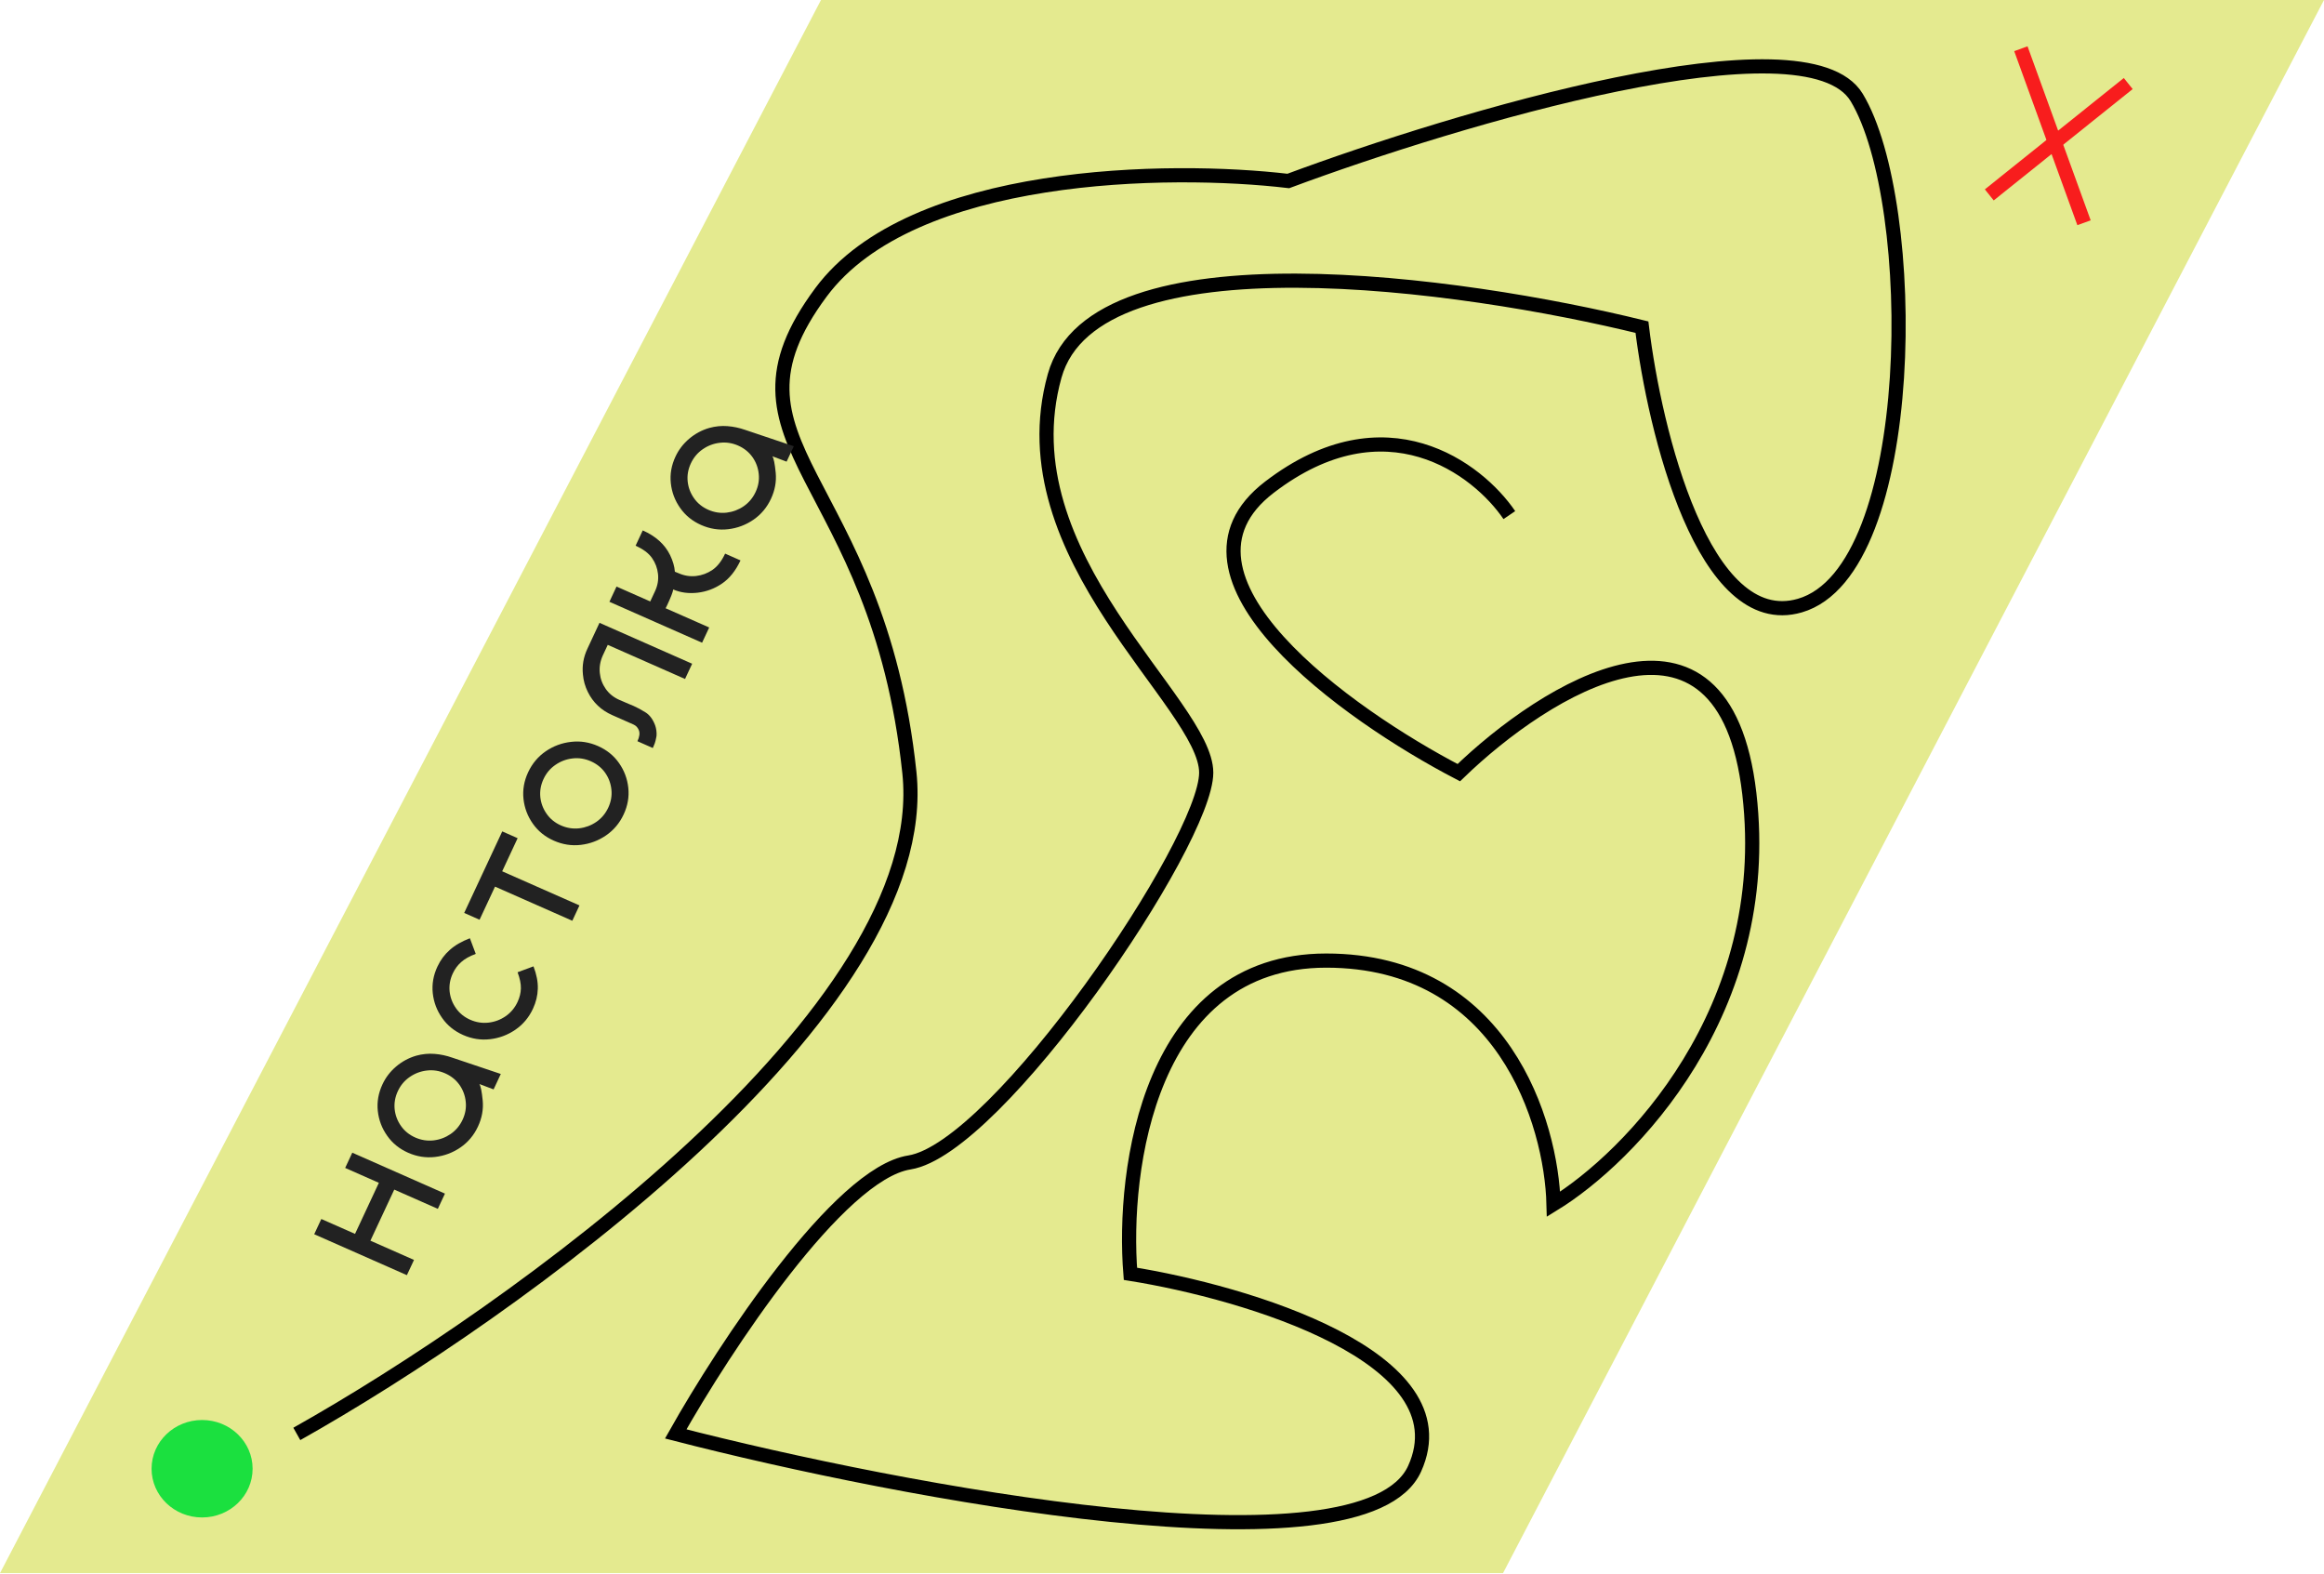
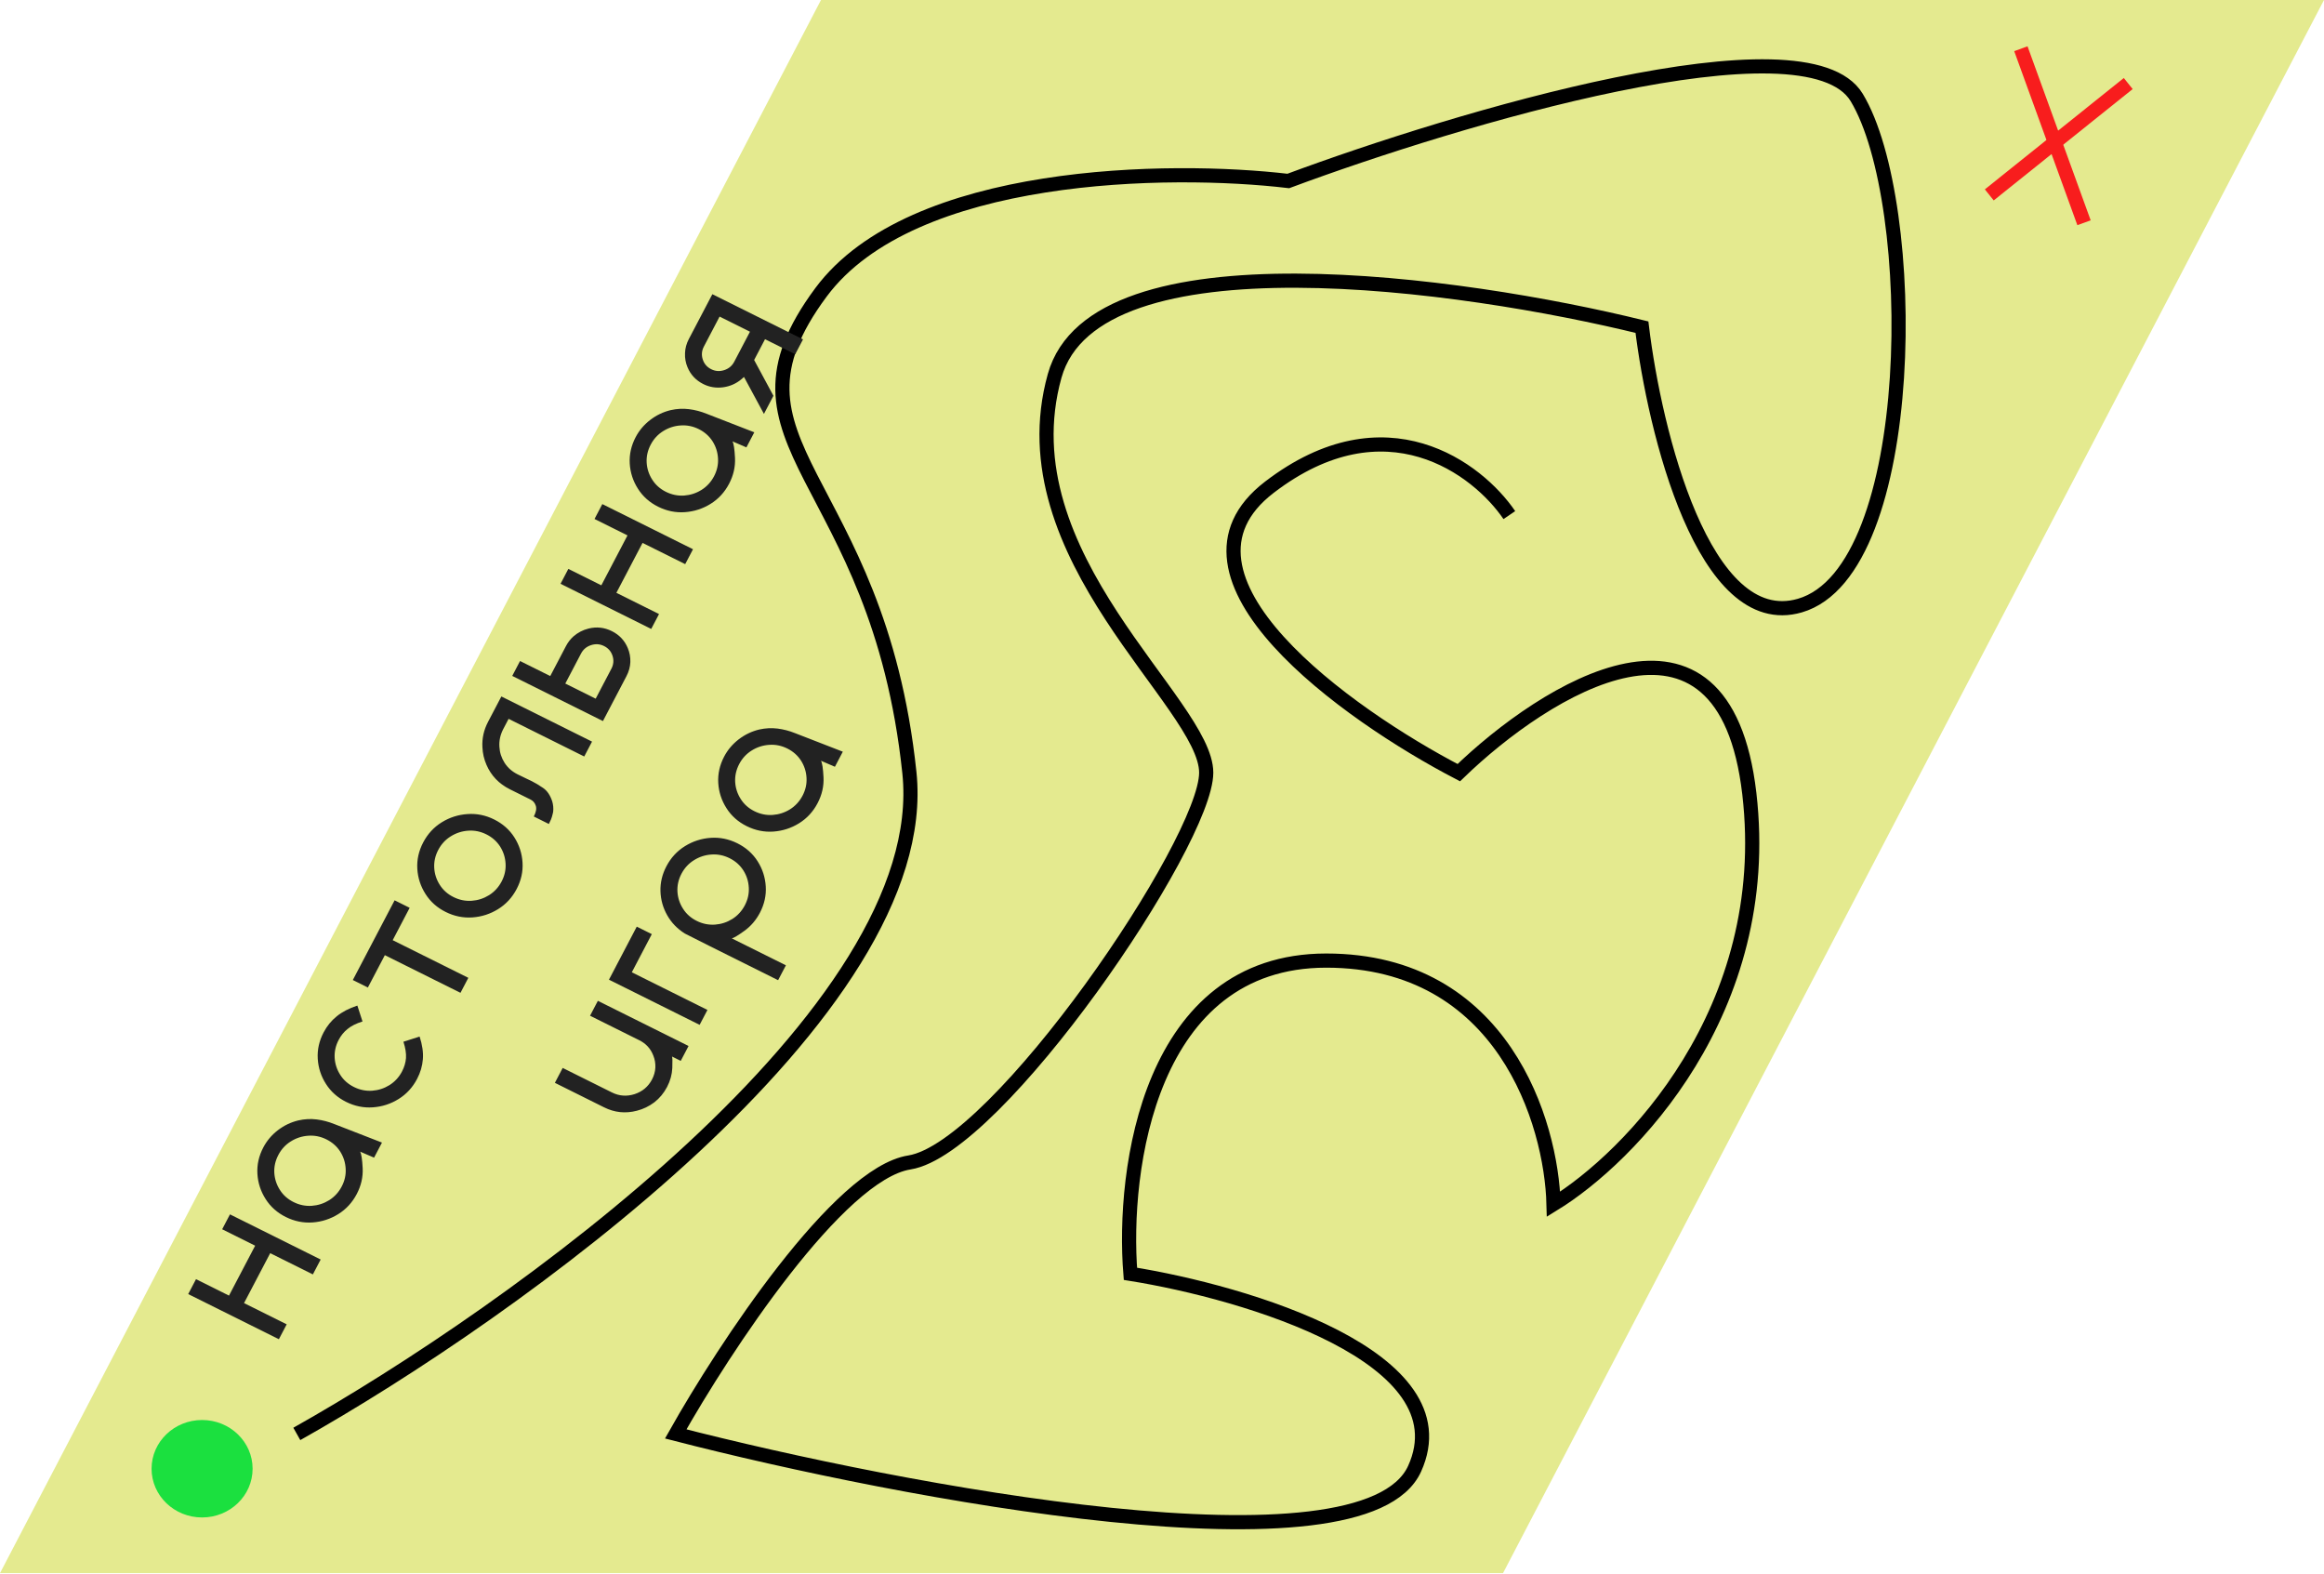
<svg xmlns="http://www.w3.org/2000/svg" width="164" height="111" viewBox="0 0 164 111" fill="none">
  <path d="M57.935 0H164L106.065 111H0L57.935 0Z" fill="#E4EA8F" />
  <path d="M20.946 101.177C36.098 92.664 65.956 71.413 64.174 54.518C61.946 33.398 49.913 31.433 57.935 20.628C64.352 11.984 82.594 11.787 90.913 12.77C102.797 8.349 127.456 0.982 131.022 6.876C135.478 14.243 135.478 40.274 127.011 42.73C120.237 44.695 116.761 30.451 115.869 23.084C103.243 19.973 77.276 16.306 74.424 26.522C70.859 39.292 85.12 49.606 85.12 54.518C85.12 59.429 70.413 81.04 64.174 82.022C59.182 82.808 51.101 95.119 47.685 101.177C63.58 105.27 96.261 111.491 99.826 103.633C103.391 95.774 87.942 91.19 79.772 89.88C79.177 82.513 81.109 67.779 93.587 67.779C106.065 67.779 109.482 79.239 109.63 84.969C114.978 81.695 125.228 71.315 123.446 55.991C121.663 40.667 109.036 48.624 102.946 54.518C95.072 50.425 81.376 40.667 89.576 34.38C97.776 28.094 104.283 33.071 106.511 36.345" stroke="black" />
  <ellipse cx="14.261" cy="103.633" rx="3.565" ry="3.438" fill="#1BE03F" />
  <path d="M142.609 3.438L147.065 15.717" stroke="#F81D1D" />
  <path d="M150.185 5.894L140.38 13.752" stroke="#F81D1D" />
-   <path d="M31.399 84.221L30.897 85.296L27.822 83.938L26.139 87.542L29.215 88.9L28.713 89.975L22.173 87.087L22.675 86.012L25.054 87.062L26.736 83.459L24.358 82.409L24.86 81.333L31.399 84.221ZM33.73 79.487C33.443 80.102 33.03 80.594 32.491 80.965C31.951 81.335 31.357 81.558 30.707 81.634C30.058 81.71 29.422 81.611 28.801 81.337C28.185 81.065 27.692 80.666 27.324 80.14C26.95 79.612 26.73 79.029 26.661 78.391C26.593 77.752 26.703 77.126 26.99 76.511C27.217 76.024 27.54 75.603 27.958 75.249C28.377 74.895 28.848 74.642 29.372 74.489C29.804 74.37 30.234 74.328 30.66 74.361C31.086 74.394 31.505 74.483 31.917 74.628L35.34 75.779L34.832 76.867L33.829 76.489C33.923 76.632 34.001 77.018 34.063 77.648C34.122 78.272 34.011 78.885 33.73 79.487ZM32.645 79.007C32.839 78.592 32.913 78.168 32.866 77.737C32.822 77.301 32.675 76.905 32.426 76.55C32.173 76.192 31.836 75.921 31.416 75.736C30.996 75.55 30.567 75.483 30.128 75.535C29.685 75.585 29.28 75.737 28.913 75.991C28.549 76.241 28.269 76.574 28.075 76.99C27.881 77.406 27.806 77.832 27.85 78.267C27.897 78.699 28.047 79.093 28.3 79.451C28.549 79.806 28.884 80.076 29.303 80.262C29.723 80.447 30.155 80.515 30.598 80.465C31.037 80.414 31.439 80.263 31.803 80.013C32.17 79.758 32.45 79.423 32.645 79.007ZM37.609 71.178C37.322 71.793 36.909 72.285 36.37 72.656C35.83 73.026 35.236 73.249 34.586 73.325C33.937 73.401 33.301 73.302 32.68 73.028C32.064 72.756 31.571 72.357 31.203 71.831C30.829 71.303 30.609 70.72 30.54 70.082C30.472 69.443 30.581 68.817 30.869 68.201C31.083 67.741 31.374 67.349 31.741 67.026C32.103 66.7 32.576 66.426 33.159 66.203L33.573 67.306C33.131 67.469 32.788 67.662 32.544 67.885C32.297 68.101 32.101 68.367 31.954 68.681C31.76 69.097 31.685 69.522 31.729 69.958C31.776 70.39 31.926 70.784 32.179 71.141C32.428 71.497 32.762 71.767 33.182 71.953C33.602 72.138 34.034 72.206 34.477 72.156C34.916 72.105 35.318 71.954 35.682 71.704C36.049 71.449 36.329 71.114 36.523 70.698C36.67 70.384 36.748 70.067 36.758 69.745C36.766 69.418 36.688 69.037 36.525 68.602L37.648 68.185C37.866 68.757 37.968 69.284 37.952 69.768C37.938 70.248 37.824 70.718 37.609 71.178ZM40.892 63.886L40.387 64.968L34.933 62.56L33.842 64.896L32.757 64.416L35.443 58.663L36.528 59.142L35.438 61.478L40.892 63.886ZM44.01 57.466C43.723 58.081 43.309 58.574 42.77 58.944C42.231 59.314 41.637 59.538 40.987 59.614C40.337 59.69 39.702 59.591 39.081 59.316C38.465 59.044 37.972 58.645 37.603 58.12C37.23 57.592 37.01 57.009 36.941 56.37C36.873 55.732 36.982 55.105 37.269 54.49C37.556 53.875 37.97 53.383 38.509 53.012C39.048 52.642 39.645 52.42 40.299 52.346C40.949 52.27 41.582 52.368 42.198 52.64C42.819 52.914 43.314 53.314 43.682 53.84C44.051 54.365 44.27 54.947 44.338 55.586C44.406 56.224 44.297 56.851 44.01 57.466ZM42.924 56.987C43.118 56.571 43.192 56.147 43.146 55.716C43.102 55.28 42.955 54.885 42.706 54.529C42.453 54.172 42.116 53.901 41.696 53.715C41.276 53.53 40.847 53.463 40.408 53.514C39.964 53.564 39.559 53.716 39.193 53.971C38.828 54.221 38.549 54.553 38.355 54.969C38.161 55.385 38.086 55.811 38.13 56.247C38.177 56.678 38.327 57.073 38.58 57.43C38.829 57.785 39.163 58.056 39.583 58.241C40.003 58.427 40.435 58.495 40.878 58.445C41.317 58.393 41.719 58.242 42.083 57.992C42.45 57.738 42.73 57.403 42.924 56.987ZM48.844 46.833L48.342 47.908L42.888 45.501L42.529 46.27C42.35 46.677 42.283 47.085 42.329 47.495C42.37 47.903 42.511 48.277 42.751 48.617C42.988 48.952 43.307 49.208 43.709 49.385C44.018 49.521 44.235 49.614 44.362 49.665C44.485 49.714 44.602 49.763 44.714 49.812C44.973 49.927 45.251 50.076 45.547 50.261C45.844 50.445 46.072 50.751 46.233 51.18C46.313 51.413 46.346 51.654 46.332 51.904C46.328 51.923 46.321 51.968 46.309 52.038C46.294 52.106 46.278 52.181 46.26 52.264C46.248 52.349 46.184 52.521 46.068 52.78L44.983 52.301C45.127 51.991 45.162 51.737 45.088 51.539C45.014 51.34 44.885 51.201 44.702 51.12L43.208 50.46C42.421 50.113 41.845 49.565 41.478 48.816C41.287 48.428 41.173 48.02 41.136 47.592C41.07 46.971 41.175 46.366 41.45 45.778L42.305 43.946L48.844 46.833ZM52.256 39.543C51.919 40.264 51.489 40.805 50.965 41.166C50.441 41.527 49.865 41.745 49.237 41.82C48.605 41.893 48.029 41.817 47.508 41.593C47.483 41.774 47.336 42.152 47.068 42.727L46.971 42.917L50.047 44.275L49.545 45.35L43.005 42.462L43.507 41.387L45.886 42.438L46.224 41.714C46.41 41.316 46.48 40.912 46.434 40.502C46.39 40.088 46.248 39.711 46.009 39.37C45.769 39.029 45.384 38.742 44.852 38.507L45.357 37.425C46.273 37.83 46.915 38.409 47.285 39.165C47.485 39.579 47.598 39.97 47.625 40.34L47.883 40.445C48.289 40.625 48.703 40.69 49.124 40.642C49.546 40.593 49.931 40.448 50.281 40.208C50.63 39.967 50.927 39.586 51.17 39.063L52.256 39.543ZM54.407 35.194C54.12 35.809 53.707 36.301 53.168 36.672C52.629 37.042 52.034 37.265 51.385 37.341C50.735 37.417 50.1 37.318 49.479 37.044C48.862 36.772 48.37 36.373 48.001 35.847C47.628 35.319 47.407 34.736 47.339 34.098C47.27 33.459 47.38 32.833 47.667 32.218C47.894 31.731 48.217 31.31 48.636 30.956C49.054 30.602 49.525 30.349 50.049 30.196C50.482 30.077 50.911 30.034 51.337 30.068C51.763 30.101 52.182 30.19 52.594 30.335L56.017 31.486L55.509 32.574L54.506 32.195C54.601 32.339 54.679 32.725 54.74 33.355C54.799 33.979 54.688 34.592 54.407 35.194ZM53.322 34.714C53.516 34.298 53.59 33.875 53.543 33.443C53.499 33.008 53.352 32.612 53.103 32.257C52.85 31.899 52.513 31.628 52.094 31.442C51.674 31.257 51.244 31.19 50.805 31.242C50.362 31.291 49.957 31.444 49.59 31.698C49.226 31.948 48.947 32.281 48.752 32.697C48.558 33.113 48.483 33.538 48.528 33.974C48.574 34.406 48.724 34.8 48.977 35.157C49.226 35.513 49.561 35.783 49.981 35.969C50.401 36.154 50.832 36.222 51.276 36.172C51.715 36.12 52.116 35.97 52.481 35.72C52.847 35.465 53.128 35.13 53.322 34.714Z" fill="#222222" />
+   <path d="M22.629 88.871L22.078 89.922L19.068 88.423L17.221 91.946L20.231 93.444L19.68 94.495L13.281 91.309L13.832 90.258L16.159 91.417L18.006 87.895L15.678 86.736L16.229 85.685L22.629 88.871ZM25.176 84.249C24.86 84.85 24.425 85.323 23.869 85.668C23.314 86.013 22.71 86.209 22.057 86.255C21.405 86.301 20.775 86.173 20.167 85.87C19.564 85.57 19.09 85.149 18.746 84.606C18.398 84.062 18.204 83.47 18.165 82.829C18.126 82.188 18.265 81.567 18.58 80.966C18.829 80.49 19.171 80.085 19.605 79.75C20.04 79.416 20.522 79.184 21.053 79.056C21.49 78.957 21.921 78.934 22.345 78.987C22.769 79.04 23.184 79.149 23.589 79.312L26.955 80.62L26.397 81.683L25.412 81.259C25.5 81.406 25.561 81.796 25.593 82.428C25.623 83.054 25.484 83.661 25.176 84.249ZM24.113 83.72C24.327 83.314 24.42 82.894 24.393 82.461C24.369 82.024 24.241 81.622 24.009 81.255C23.772 80.886 23.448 80.6 23.037 80.395C22.627 80.191 22.201 80.104 21.76 80.136C21.314 80.165 20.903 80.298 20.525 80.535C20.149 80.768 19.855 81.088 19.642 81.494C19.429 81.901 19.334 82.323 19.358 82.76C19.385 83.193 19.517 83.594 19.753 83.963C19.985 84.329 20.307 84.615 20.718 84.819C21.129 85.024 21.557 85.112 22.002 85.082C22.443 85.051 22.851 84.919 23.227 84.686C23.605 84.449 23.9 84.127 24.113 83.72ZM29.433 76.128C29.118 76.729 28.683 77.202 28.127 77.547C27.572 77.892 26.968 78.088 26.315 78.133C25.663 78.18 25.032 78.051 24.425 77.749C23.822 77.448 23.348 77.027 23.004 76.485C22.655 75.941 22.462 75.348 22.423 74.707C22.384 74.066 22.522 73.445 22.838 72.844C23.073 72.394 23.382 72.016 23.763 71.71C24.14 71.401 24.625 71.149 25.218 70.953L25.581 72.075C25.132 72.216 24.78 72.393 24.526 72.605C24.269 72.81 24.061 73.066 23.9 73.373C23.687 73.779 23.592 74.201 23.616 74.639C23.643 75.072 23.774 75.473 24.011 75.841C24.243 76.208 24.565 76.493 24.976 76.698C25.387 76.903 25.815 76.99 26.26 76.961C26.701 76.93 27.109 76.797 27.485 76.565C27.863 76.327 28.158 76.005 28.371 75.599C28.532 75.292 28.625 74.978 28.65 74.658C28.672 74.331 28.612 73.947 28.469 73.504L29.611 73.14C29.802 73.721 29.879 74.253 29.841 74.736C29.805 75.214 29.669 75.678 29.433 76.128ZM33.049 68.995L32.495 70.053L27.157 67.396L25.96 69.679L24.898 69.15L27.847 63.526L28.909 64.055L27.712 66.338L33.049 68.995ZM36.46 62.726C36.145 63.327 35.709 63.8 35.154 64.145C34.598 64.49 33.994 64.686 33.341 64.732C32.689 64.778 32.059 64.65 31.451 64.347C30.848 64.047 30.374 63.626 30.03 63.084C29.682 62.539 29.488 61.947 29.449 61.306C29.41 60.665 29.549 60.044 29.864 59.442C30.179 58.841 30.614 58.368 31.17 58.023C31.726 57.678 32.332 57.484 32.989 57.44C33.641 57.394 34.269 57.521 34.872 57.821C35.48 58.124 35.956 58.546 36.3 59.088C36.644 59.63 36.836 60.222 36.874 60.863C36.913 61.504 36.775 62.125 36.46 62.726ZM35.398 62.197C35.611 61.791 35.704 61.371 35.678 60.938C35.653 60.501 35.525 60.099 35.293 59.732C35.056 59.363 34.732 59.077 34.322 58.872C33.911 58.668 33.485 58.581 33.044 58.612C32.599 58.642 32.187 58.775 31.809 59.012C31.433 59.245 31.139 59.565 30.926 59.971C30.713 60.378 30.618 60.8 30.643 61.237C30.669 61.67 30.801 62.071 31.037 62.44C31.27 62.806 31.591 63.092 32.002 63.296C32.413 63.501 32.841 63.589 33.286 63.559C33.727 63.528 34.135 63.396 34.511 63.163C34.889 62.926 35.184 62.604 35.398 62.197ZM41.779 52.328L41.228 53.378L35.891 50.721L35.497 51.474C35.299 51.872 35.214 52.276 35.241 52.688C35.263 53.097 35.386 53.477 35.61 53.829C35.831 54.173 36.139 54.444 36.532 54.64C36.834 54.79 37.047 54.893 37.172 54.95C37.292 55.004 37.407 55.059 37.516 55.113C37.77 55.239 38.04 55.401 38.328 55.599C38.615 55.797 38.83 56.113 38.971 56.549C39.04 56.785 39.062 57.028 39.036 57.276C39.031 57.296 39.022 57.34 39.007 57.41C38.989 57.477 38.969 57.551 38.948 57.634C38.931 57.718 38.859 57.887 38.732 58.14L37.67 57.611C37.829 57.308 37.875 57.056 37.81 56.855C37.745 56.653 37.623 56.508 37.444 56.418L35.981 55.691C35.212 55.307 34.661 54.733 34.33 53.968C34.157 53.572 34.062 53.159 34.044 52.73C34.007 52.107 34.14 51.507 34.441 50.932L35.38 49.142L41.779 52.328ZM44.207 47.712L42.548 50.878L36.148 47.692L36.699 46.641L38.83 47.702L39.939 45.587C40.08 45.319 40.258 45.089 40.474 44.897C40.785 44.631 41.136 44.449 41.53 44.351C42.1 44.209 42.65 44.27 43.178 44.533C43.707 44.797 44.082 45.196 44.303 45.731C44.433 46.041 44.493 46.368 44.483 46.713C44.469 47.055 44.377 47.388 44.207 47.712ZM43.145 47.183C43.299 46.889 43.326 46.586 43.225 46.274C43.124 45.962 42.925 45.732 42.627 45.584C42.335 45.438 42.029 45.417 41.71 45.52C41.392 45.623 41.155 45.822 41.001 46.116L39.892 48.231L42.036 49.298L43.145 47.183ZM48.904 38.754L48.353 39.805L45.343 38.307L43.497 41.829L46.506 43.327L45.955 44.378L39.556 41.192L40.107 40.141L42.435 41.3L44.281 37.778L41.954 36.619L42.505 35.568L48.904 38.754ZM51.451 34.133C51.136 34.734 50.7 35.207 50.145 35.552C49.589 35.897 48.985 36.092 48.332 36.138C47.68 36.184 47.05 36.056 46.442 35.753C45.839 35.453 45.365 35.032 45.021 34.49C44.673 33.946 44.479 33.353 44.44 32.712C44.402 32.071 44.54 31.45 44.855 30.849C45.104 30.373 45.446 29.968 45.881 29.634C46.315 29.299 46.797 29.067 47.328 28.939C47.765 28.84 48.196 28.818 48.62 28.871C49.045 28.924 49.459 29.032 49.864 29.195L53.23 30.503L52.672 31.567L51.688 31.142C51.776 31.289 51.836 31.679 51.868 32.312C51.898 32.937 51.759 33.544 51.451 34.133ZM50.389 33.604C50.602 33.197 50.695 32.777 50.669 32.344C50.644 31.907 50.516 31.505 50.284 31.138C50.047 30.77 49.724 30.483 49.313 30.279C48.902 30.074 48.476 29.988 48.035 30.019C47.59 30.048 47.178 30.181 46.8 30.418C46.425 30.651 46.13 30.971 45.917 31.378C45.704 31.784 45.609 32.206 45.634 32.643C45.66 33.077 45.792 33.477 46.028 33.846C46.261 34.212 46.582 34.498 46.993 34.703C47.404 34.907 47.832 34.995 48.277 34.966C48.718 34.934 49.127 34.802 49.502 34.569C49.88 34.332 50.176 34.01 50.389 33.604ZM56.668 23.945L56.117 24.995L53.986 23.935L53.218 25.401L54.58 27.928L53.91 29.205L52.509 26.61L52.516 26.597C52.507 26.593 52.449 26.64 52.342 26.74C51.963 27.064 51.524 27.259 51.025 27.328C50.529 27.391 50.066 27.317 49.638 27.103C49.109 26.84 48.734 26.441 48.513 25.905C48.384 25.595 48.326 25.269 48.34 24.927C48.349 24.583 48.439 24.249 48.609 23.924L50.269 20.759L56.668 23.945ZM52.924 23.406L50.78 22.338L49.671 24.453C49.517 24.747 49.491 25.05 49.592 25.362C49.693 25.674 49.892 25.904 50.189 26.052C50.482 26.198 50.788 26.22 51.106 26.116C51.425 26.013 51.661 25.815 51.815 25.521L52.924 23.406ZM48.59 73.804L48.039 74.855L47.422 74.548C47.454 74.624 47.461 74.894 47.443 75.36C47.423 75.819 47.3 76.264 47.073 76.697C46.846 77.129 46.547 77.49 46.175 77.779C45.8 78.062 45.388 78.26 44.937 78.374C44.139 78.582 43.371 78.502 42.632 78.134L39.157 76.404L39.708 75.353L43.183 77.083C43.694 77.338 44.228 77.377 44.783 77.201C45.336 77.018 45.745 76.674 46.011 76.168C46.154 75.895 46.233 75.613 46.248 75.321C46.259 75.026 46.211 74.746 46.102 74.479C45.916 73.994 45.587 73.634 45.114 73.399L41.639 71.669L42.19 70.618L48.59 73.804ZM49.923 71.261L49.372 72.312L42.973 69.126L44.935 65.383L45.997 65.912L44.586 68.604L49.923 71.261ZM55.46 68.112L54.909 69.162C50.638 67.036 48.444 65.939 48.326 65.869C47.792 65.532 47.378 65.102 47.084 64.58C46.786 64.055 46.627 63.491 46.608 62.886C46.59 62.278 46.73 61.691 47.027 61.124C47.342 60.523 47.778 60.05 48.334 59.705C48.889 59.36 49.493 59.164 50.146 59.118C50.798 59.072 51.428 59.201 52.036 59.503C52.644 59.806 53.119 60.228 53.463 60.77C53.808 61.312 53.999 61.904 54.038 62.545C54.077 63.186 53.938 63.807 53.623 64.408C53.353 64.922 52.991 65.345 52.537 65.675C52.085 66.001 51.788 66.18 51.644 66.212L55.46 68.112ZM52.561 63.879C52.774 63.472 52.867 63.053 52.841 62.62C52.817 62.182 52.688 61.78 52.456 61.414C52.22 61.045 51.896 60.758 51.485 60.554C51.074 60.349 50.648 60.263 50.207 60.294C49.762 60.323 49.35 60.457 48.973 60.694C48.597 60.927 48.303 61.246 48.089 61.653C47.876 62.059 47.782 62.481 47.806 62.919C47.833 63.352 47.964 63.753 48.201 64.121C48.433 64.488 48.755 64.773 49.166 64.978C49.576 65.183 50.005 65.27 50.45 65.241C50.891 65.21 51.299 65.078 51.675 64.845C52.052 64.607 52.348 64.285 52.561 63.879ZM57.697 56.669C57.382 57.27 56.946 57.743 56.391 58.088C55.835 58.433 55.231 58.629 54.578 58.675C53.926 58.721 53.296 58.593 52.688 58.29C52.085 57.99 51.611 57.569 51.267 57.026C50.919 56.482 50.725 55.889 50.686 55.248C50.648 54.608 50.786 53.986 51.101 53.385C51.35 52.91 51.692 52.505 52.127 52.17C52.561 51.836 53.044 51.604 53.574 51.475C54.011 51.377 54.442 51.354 54.867 51.407C55.291 51.46 55.705 51.569 56.11 51.732L59.476 53.039L58.918 54.103L57.934 53.679C58.022 53.826 58.082 54.216 58.114 54.848C58.144 55.474 58.005 56.081 57.697 56.669ZM56.635 56.14C56.848 55.734 56.941 55.314 56.915 54.881C56.891 54.444 56.762 54.042 56.53 53.675C56.293 53.306 55.97 53.02 55.559 52.815C55.148 52.611 54.722 52.524 54.281 52.556C53.836 52.585 53.424 52.718 53.046 52.955C52.671 53.188 52.376 53.508 52.163 53.914C51.95 54.321 51.856 54.743 51.88 55.18C51.906 55.613 52.038 56.014 52.275 56.383C52.507 56.749 52.828 57.035 53.239 57.239C53.65 57.444 54.078 57.532 54.523 57.502C54.964 57.471 55.373 57.339 55.748 57.106C56.126 56.869 56.422 56.547 56.635 56.14Z" fill="#222222" />
</svg>
